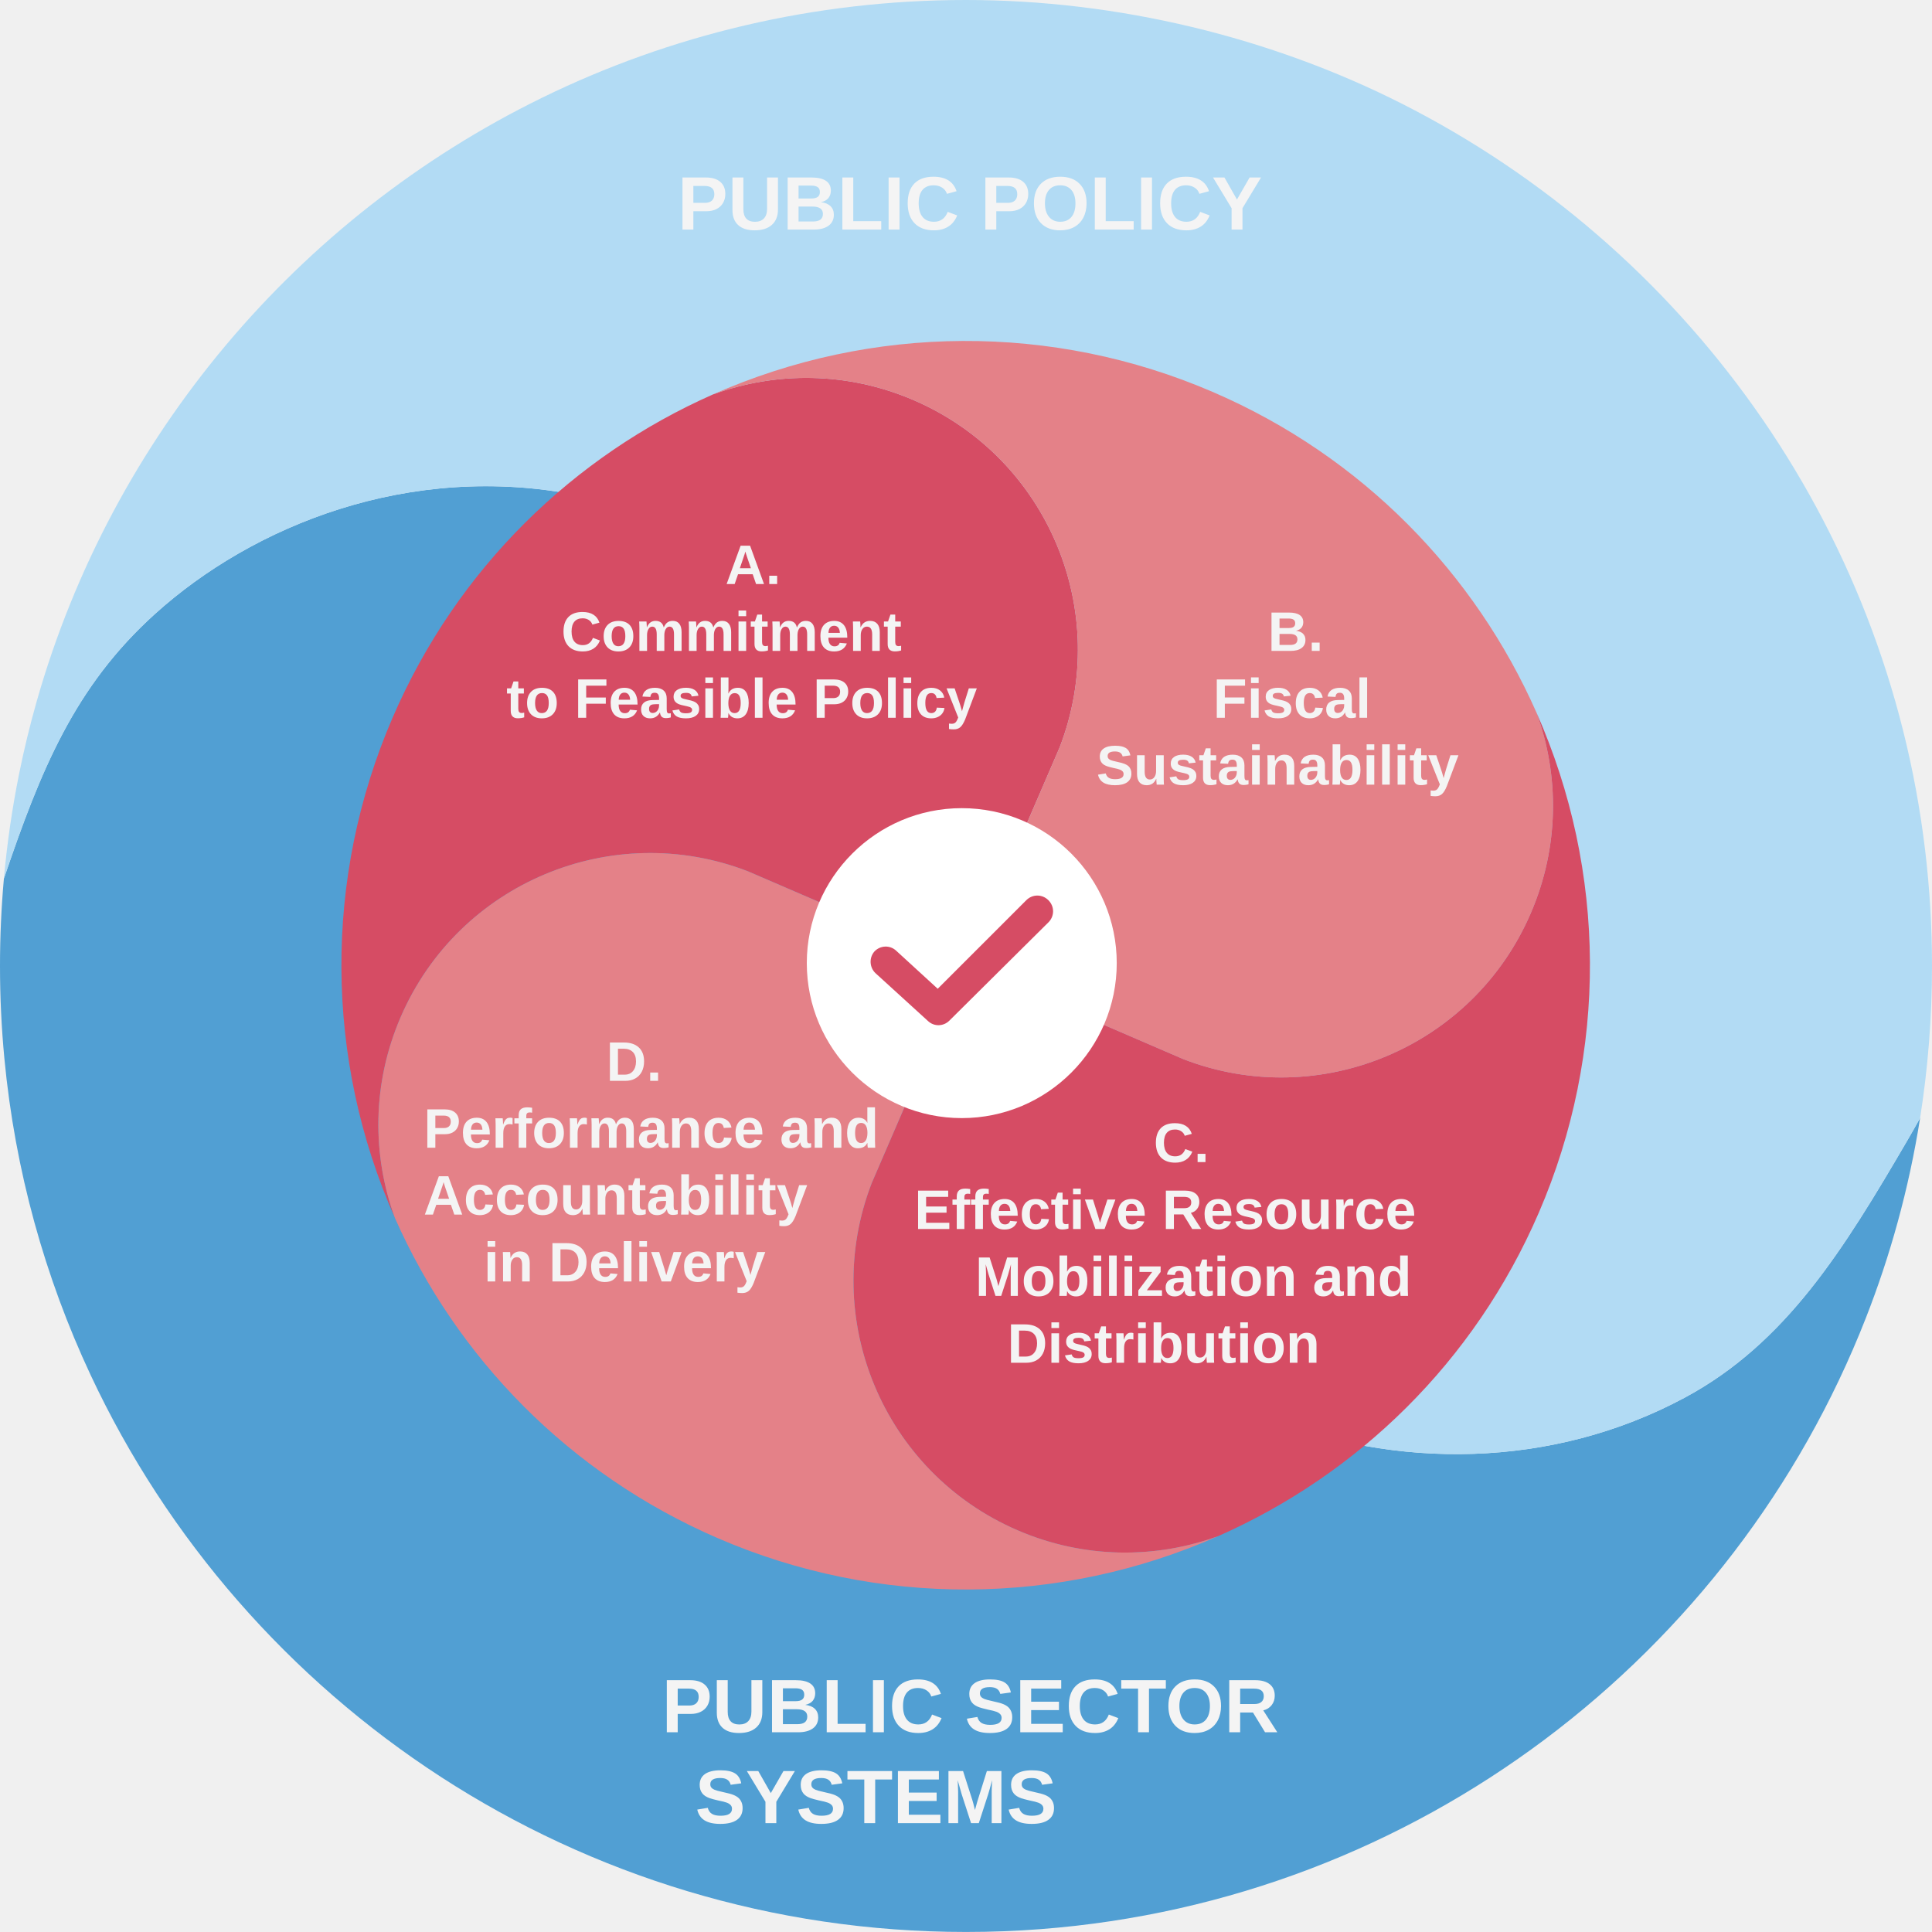
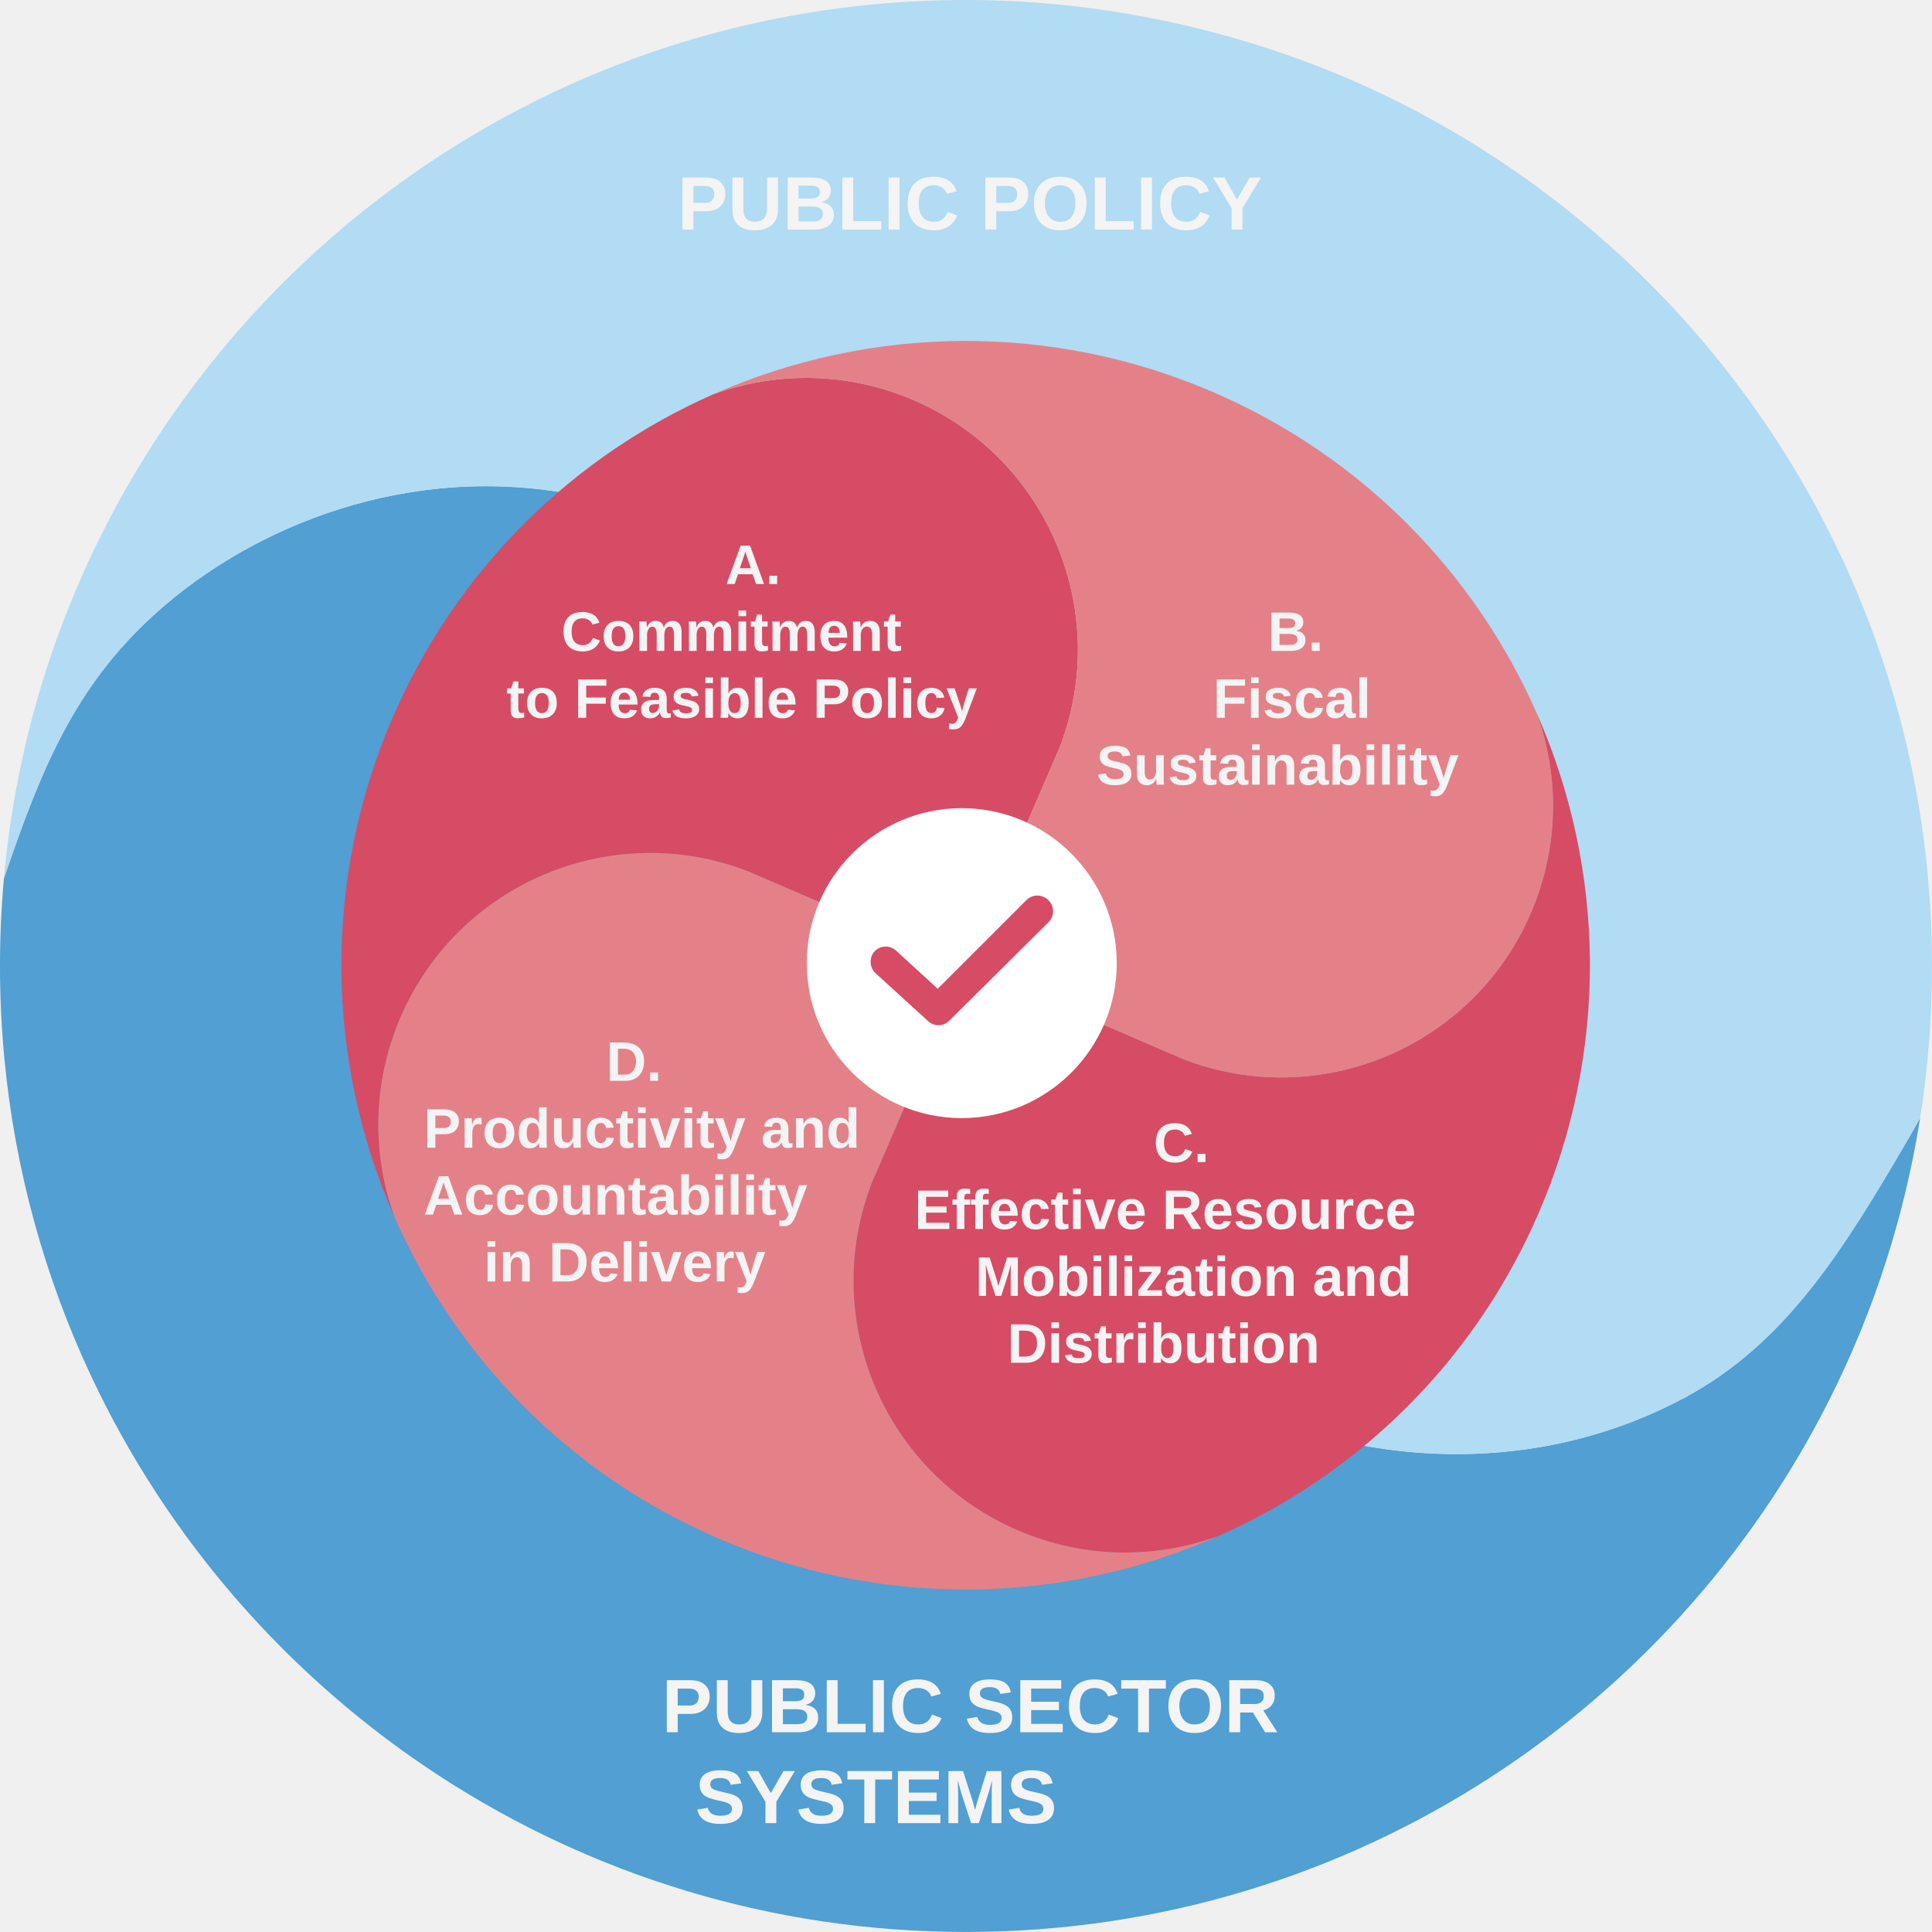
<svg xmlns="http://www.w3.org/2000/svg" id="Layer_1" version="1.1" viewBox="0 0 936 936">
  <defs>
    <style>
      .st0, .st1 {
        fill: #d64c64;
      }

      .st2 {
        font-size: 36.69px;
      }

      .st2, .st3 {
        fill: #f4f4f4;
        font-family: Arial-BoldMT, Arial;
        font-weight: 700;
        user-select: none;
        pointer-events: none;
      }

      .st4 {
        fill: #519fd3;
      }

      .st1, .st5 {
        fill-rule: evenodd;
      }

      .st6 {
        fill: #fff;
      }

      .st3 {
        font-size: 27px;
      }

      .st7 {
        fill: #b2dbf4;
      }

      .st5 {
        fill: #e48188;
      }
    </style>
  </defs>
  <g id="bottleneck_1">
    <path class="st4" d="M1.89,425.64c17.86-52.67,34.2-92.97,73.17-128.19,47.21-42.66,123.14-73.81,205.11-57.48,77.08,15.35,148.95,70.58,168.17,134.14,7.03,23.25,13.89,70.35,14.73,76.19,6.38,44.33,4.4,56.83,11.09,83.33.18.73.37,1.46.57,2.19,38.23,143.39,212.81,210.34,341.4,141.34,49.21-26.4,77.1-71.85,108.11-124.96,2.04-3.5,4.04-7.02,6-10.58-2.71,17.18-6.36,34.04-10.89,50.54-4.34,15.85-9.51,31.36-15.44,46.48-64,163.37-217.19,281.99-399.67,295.96-11.96.92-24.04,1.38-36.24,1.38-187.65,0-349.5-110.43-424.11-269.85-22.15-47.34-36.62-99-41.77-153.37-1.4-14.74-2.12-29.67-2.12-44.78,0-14.27.64-28.4,1.89-42.35Z" />
    <path class="st7" d="M474.74,535.83c-.19-.73-.38-1.46-.57-2.19-6.69-26.5-4.71-39-11.09-83.33-.84-5.84-7.7-52.94-14.73-76.19-19.22-63.56-91.09-118.79-168.17-134.14-81.96-16.32-157.9,14.82-205.11,57.48C36.1,332.67,19.76,372.98,1.89,425.64c1.54-17.18,4.01-34.1,7.36-50.7,2.4-11.91,5.26-23.67,8.55-35.24C54.35,211.2,144.44,105.24,262.42,47.45c.04-.03.08-.04.13-.07C324.57,17.03,394.3,0,468,0s147.77,18.11,211.23,50.26c136.51,69.17,234.55,203.29,253.45,361.7,2.19,18.37,3.32,37.07,3.32,56.03,0,25.05-1.97,49.64-5.76,73.63-1.95,3.56-3.95,7.08-6,10.58-31.01,53.11-58.9,98.55-108.11,124.96-128.58,69-303.17,2.06-341.4-141.34Z" />
    <text class="st2" transform="translate(328.18 111.23)">
      <tspan x="0" y="0">PUBLIC POLICY</tspan>
    </text>
    <text class="st2" transform="translate(320.6 839.24)">
      <tspan x="0" y="0">PUBLIC SECTOR</tspan>
      <tspan x="16.14" y="44.03">SYSTEMS</tspan>
    </text>
  </g>
  <g id="role_A">
    <path class="st1" d="M467.84,467.63l-105.54-45.53c-65.63-25.33-140.09,5.52-168.2,70.68-13.88,32.17-13.92,66.81-2.77,97.31-34.14-77.14-34.6-164.79-1.18-242.27,31.41-72.81,88.03-126.97,155.24-156.72,30.49-11.15,65.14-11.1,97.31,2.77,65.17,28.11,96.01,102.57,70.68,168.2l-45.53,105.54h0Z" />
    <text class="st3" transform="translate(351.36 282.95)">
      <tspan x="0" y="0">A.</tspan>
      <tspan x="-79.47" y="32.4">Commitment</tspan>
      <tspan x="-106.06" y="64.8">to Feasible Policy</tspan>
    </text>
  </g>
  <g id="role_B">
    <path class="st5" d="M467.84,467.63l45.53-105.55c25.33-65.63-5.52-140.09-70.68-168.2-32.16-13.88-66.81-13.92-97.31-2.77,77.14-34.13,164.79-34.6,242.26-1.18,72.81,31.41,126.97,88.03,156.72,155.24,11.15,30.49,11.1,65.14-2.77,97.31-28.11,65.17-102.57,96.01-168.2,70.68l-105.55-45.53h0Z" />
    <text class="st3" transform="translate(614.19 315.35)">
      <tspan x="0" y="0">B.</tspan>
      <tspan x="-26.5" y="32.4">Fiscal</tspan>
      <tspan x="-83.01" y="64.8">Sustainability</tspan>
    </text>
  </g>
  <g id="role_C">
    <path class="st1" d="M467.84,467.63l105.55,45.53c65.63,25.33,140.09-5.52,168.2-70.68,13.88-32.17,13.92-66.81,2.77-97.31,34.13,77.14,34.6,164.79,1.18,242.27-31.41,72.81-88.03,126.97-155.24,156.72-30.5,11.15-65.14,11.1-97.31-2.77-65.17-28.11-96.01-102.57-70.68-168.2l45.53-105.54h0Z" />
    <text class="st3" transform="translate(558.88 563.01)">
      <tspan x="0" y="0">C.</tspan>
      <tspan x="-115.91" y="32.4">Effective Resource</tspan>
      <tspan x="-86.45" y="64.8">Mobilization and </tspan>
      <tspan x="-70.89" y="97.2">Distribution</tspan>
    </text>
  </g>
  <g id="role_D">
    <path class="st5" d="M467.84,467.63l-45.53,105.55c-25.33,65.63,5.52,140.09,70.69,168.2,32.16,13.88,66.81,13.92,97.31,2.77-77.14,34.14-164.79,34.6-242.27,1.18-72.81-31.41-126.97-88.03-156.71-155.24-11.14-30.5-11.1-65.15,2.77-97.31,28.11-65.17,102.57-96.02,168.2-70.68l105.54,45.53h0Z" />
    <text class="st3" transform="translate(293.68 523.64)">
      <tspan x="0" y="0">D.</tspan>
-       <tspan x="-88.47" y="32.4">Performance and </tspan>
+       <tspan x="-88.47" y="32.4">Productivity and </tspan>
      <tspan x="-88.52" y="64.8">Accountability</tspan>
      <tspan x="-59.35" y="97.2">in Delivery</tspan>
    </text>
  </g>
  <g id="group0">
    <path class="st6" d="M465.95,391.53c-41.4,0-75.08,33.68-75.08,75.08s33.68,75.08,75.08,75.08,75.08-33.68,75.08-75.08-33.68-75.08-75.08-75.08Z" />
    <path class="st0" d="M507.92,446.86l-47.98,47.61c-2.82,2.82-7.34,3.01-10.35.19l-25.4-23.15c-3.01-2.82-3.2-7.53-.56-10.54,2.82-3.01,7.53-3.2,10.54-.38l20.13,18.44,42.9-42.9c3.01-3.01,7.72-3.01,10.73,0,3.01,3.01,3.01,7.72,0,10.73Z" />
  </g>
</svg>
